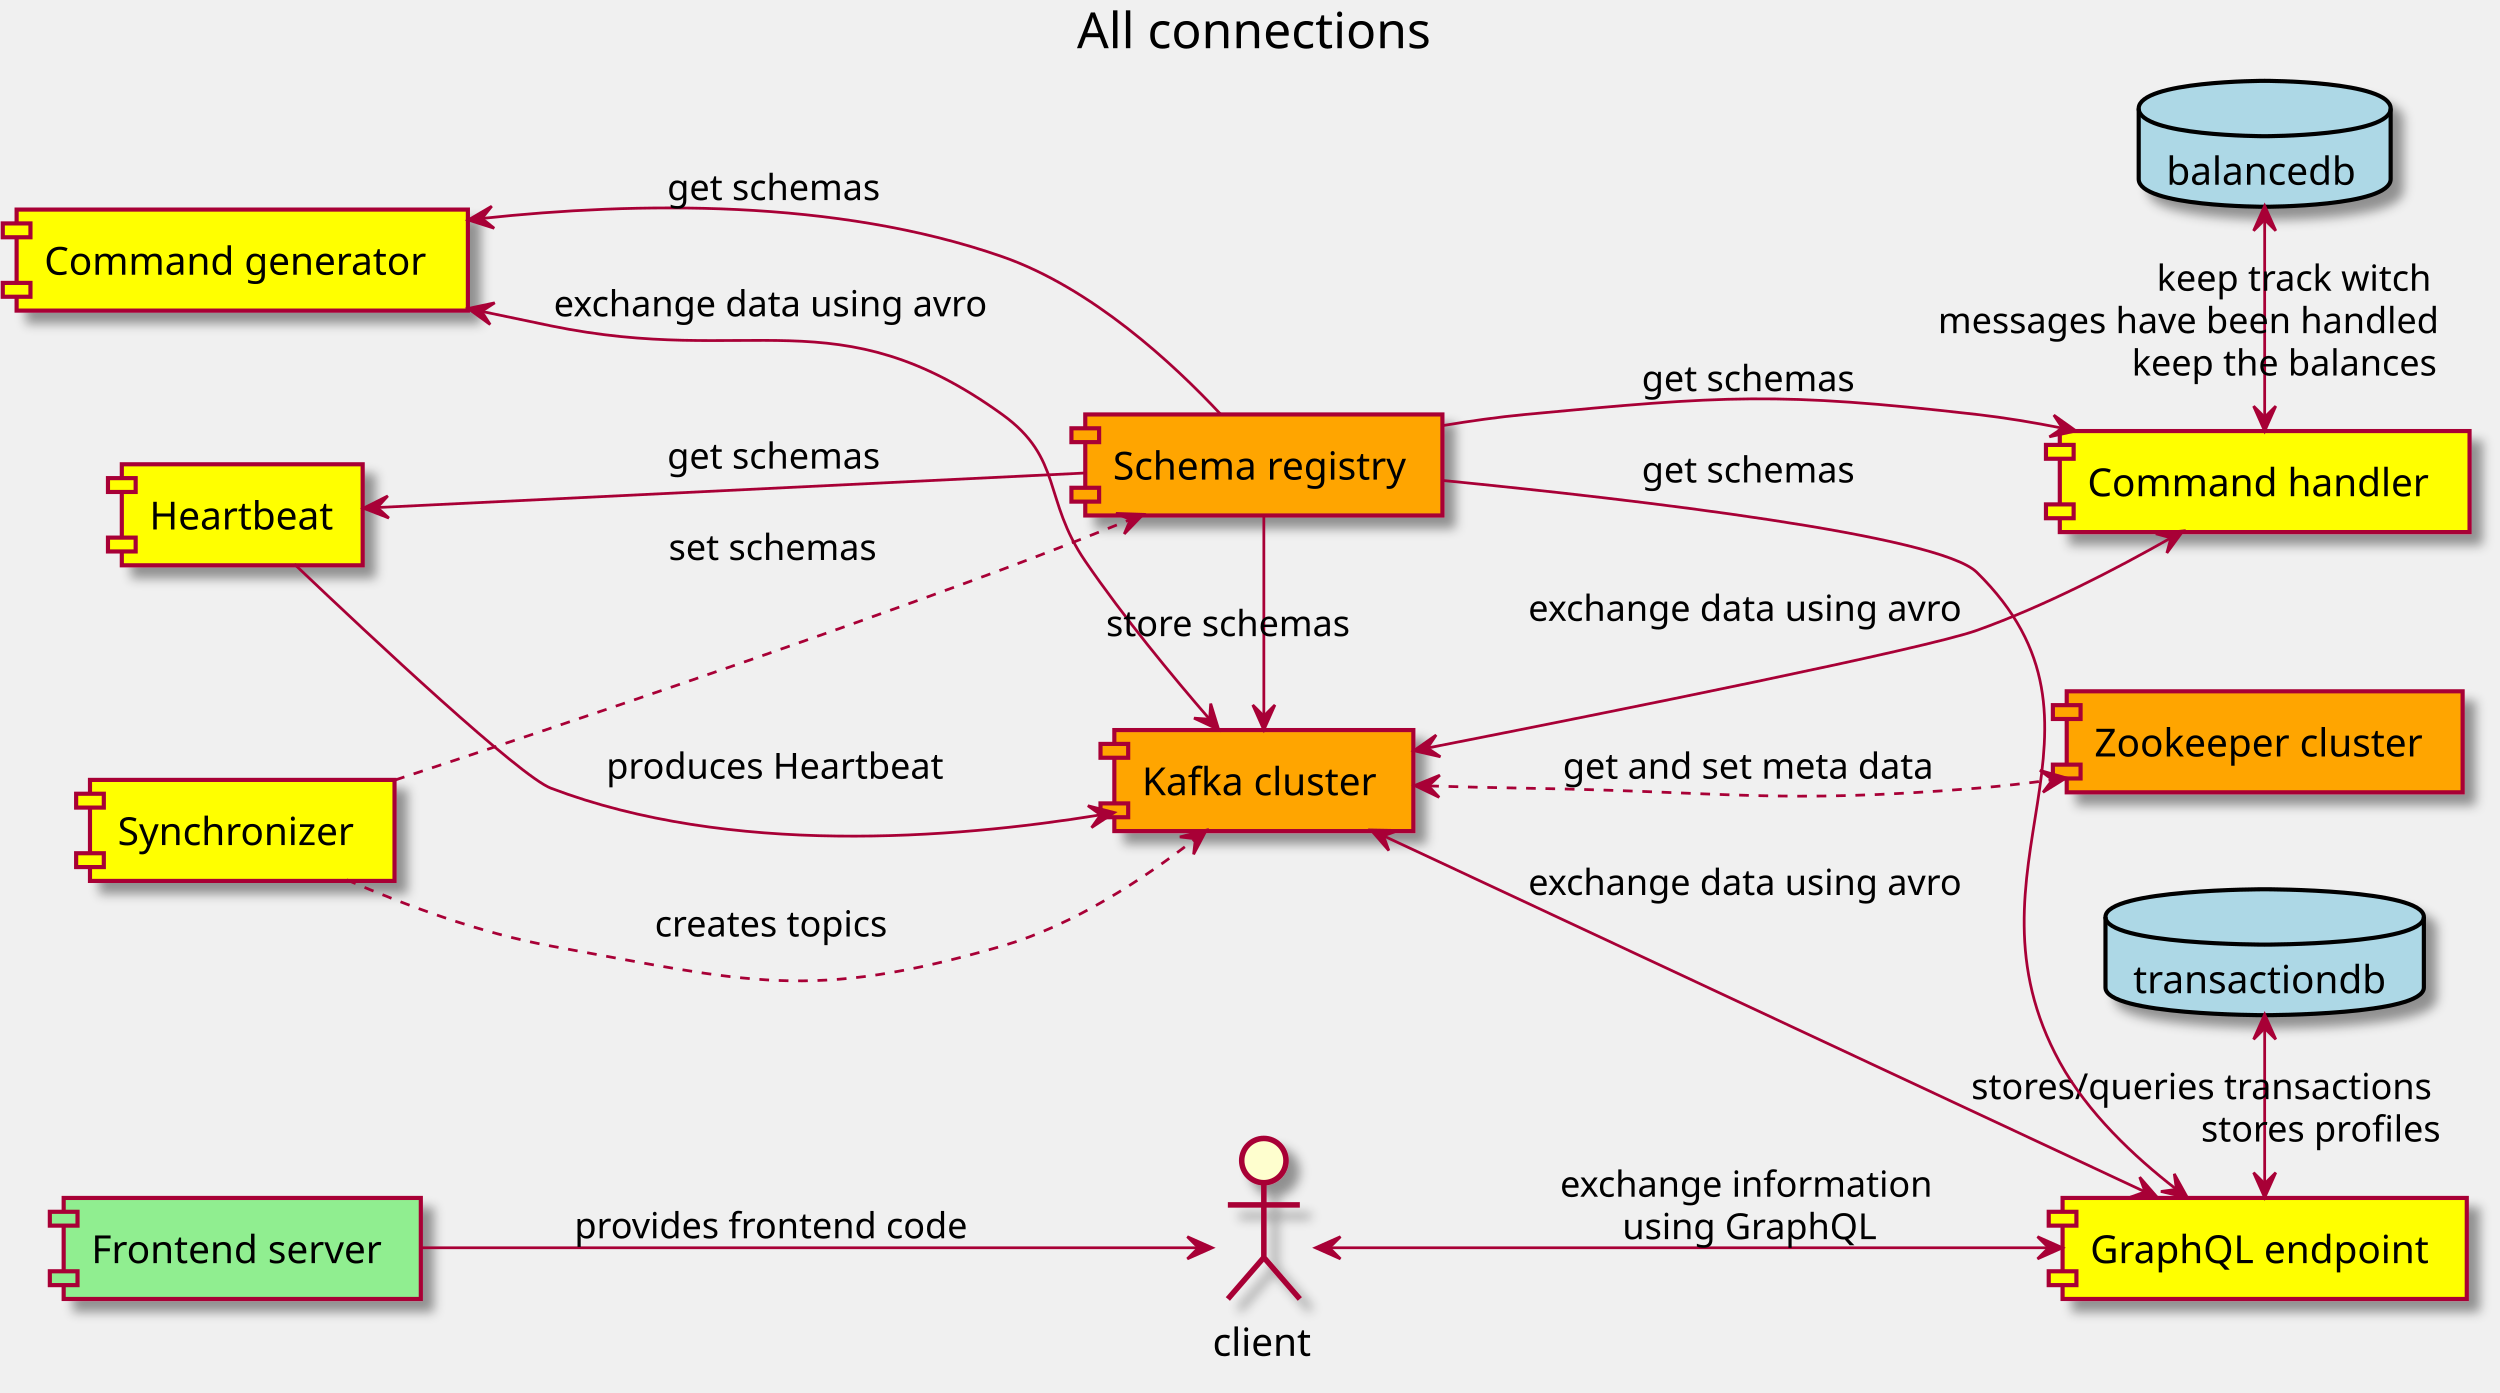
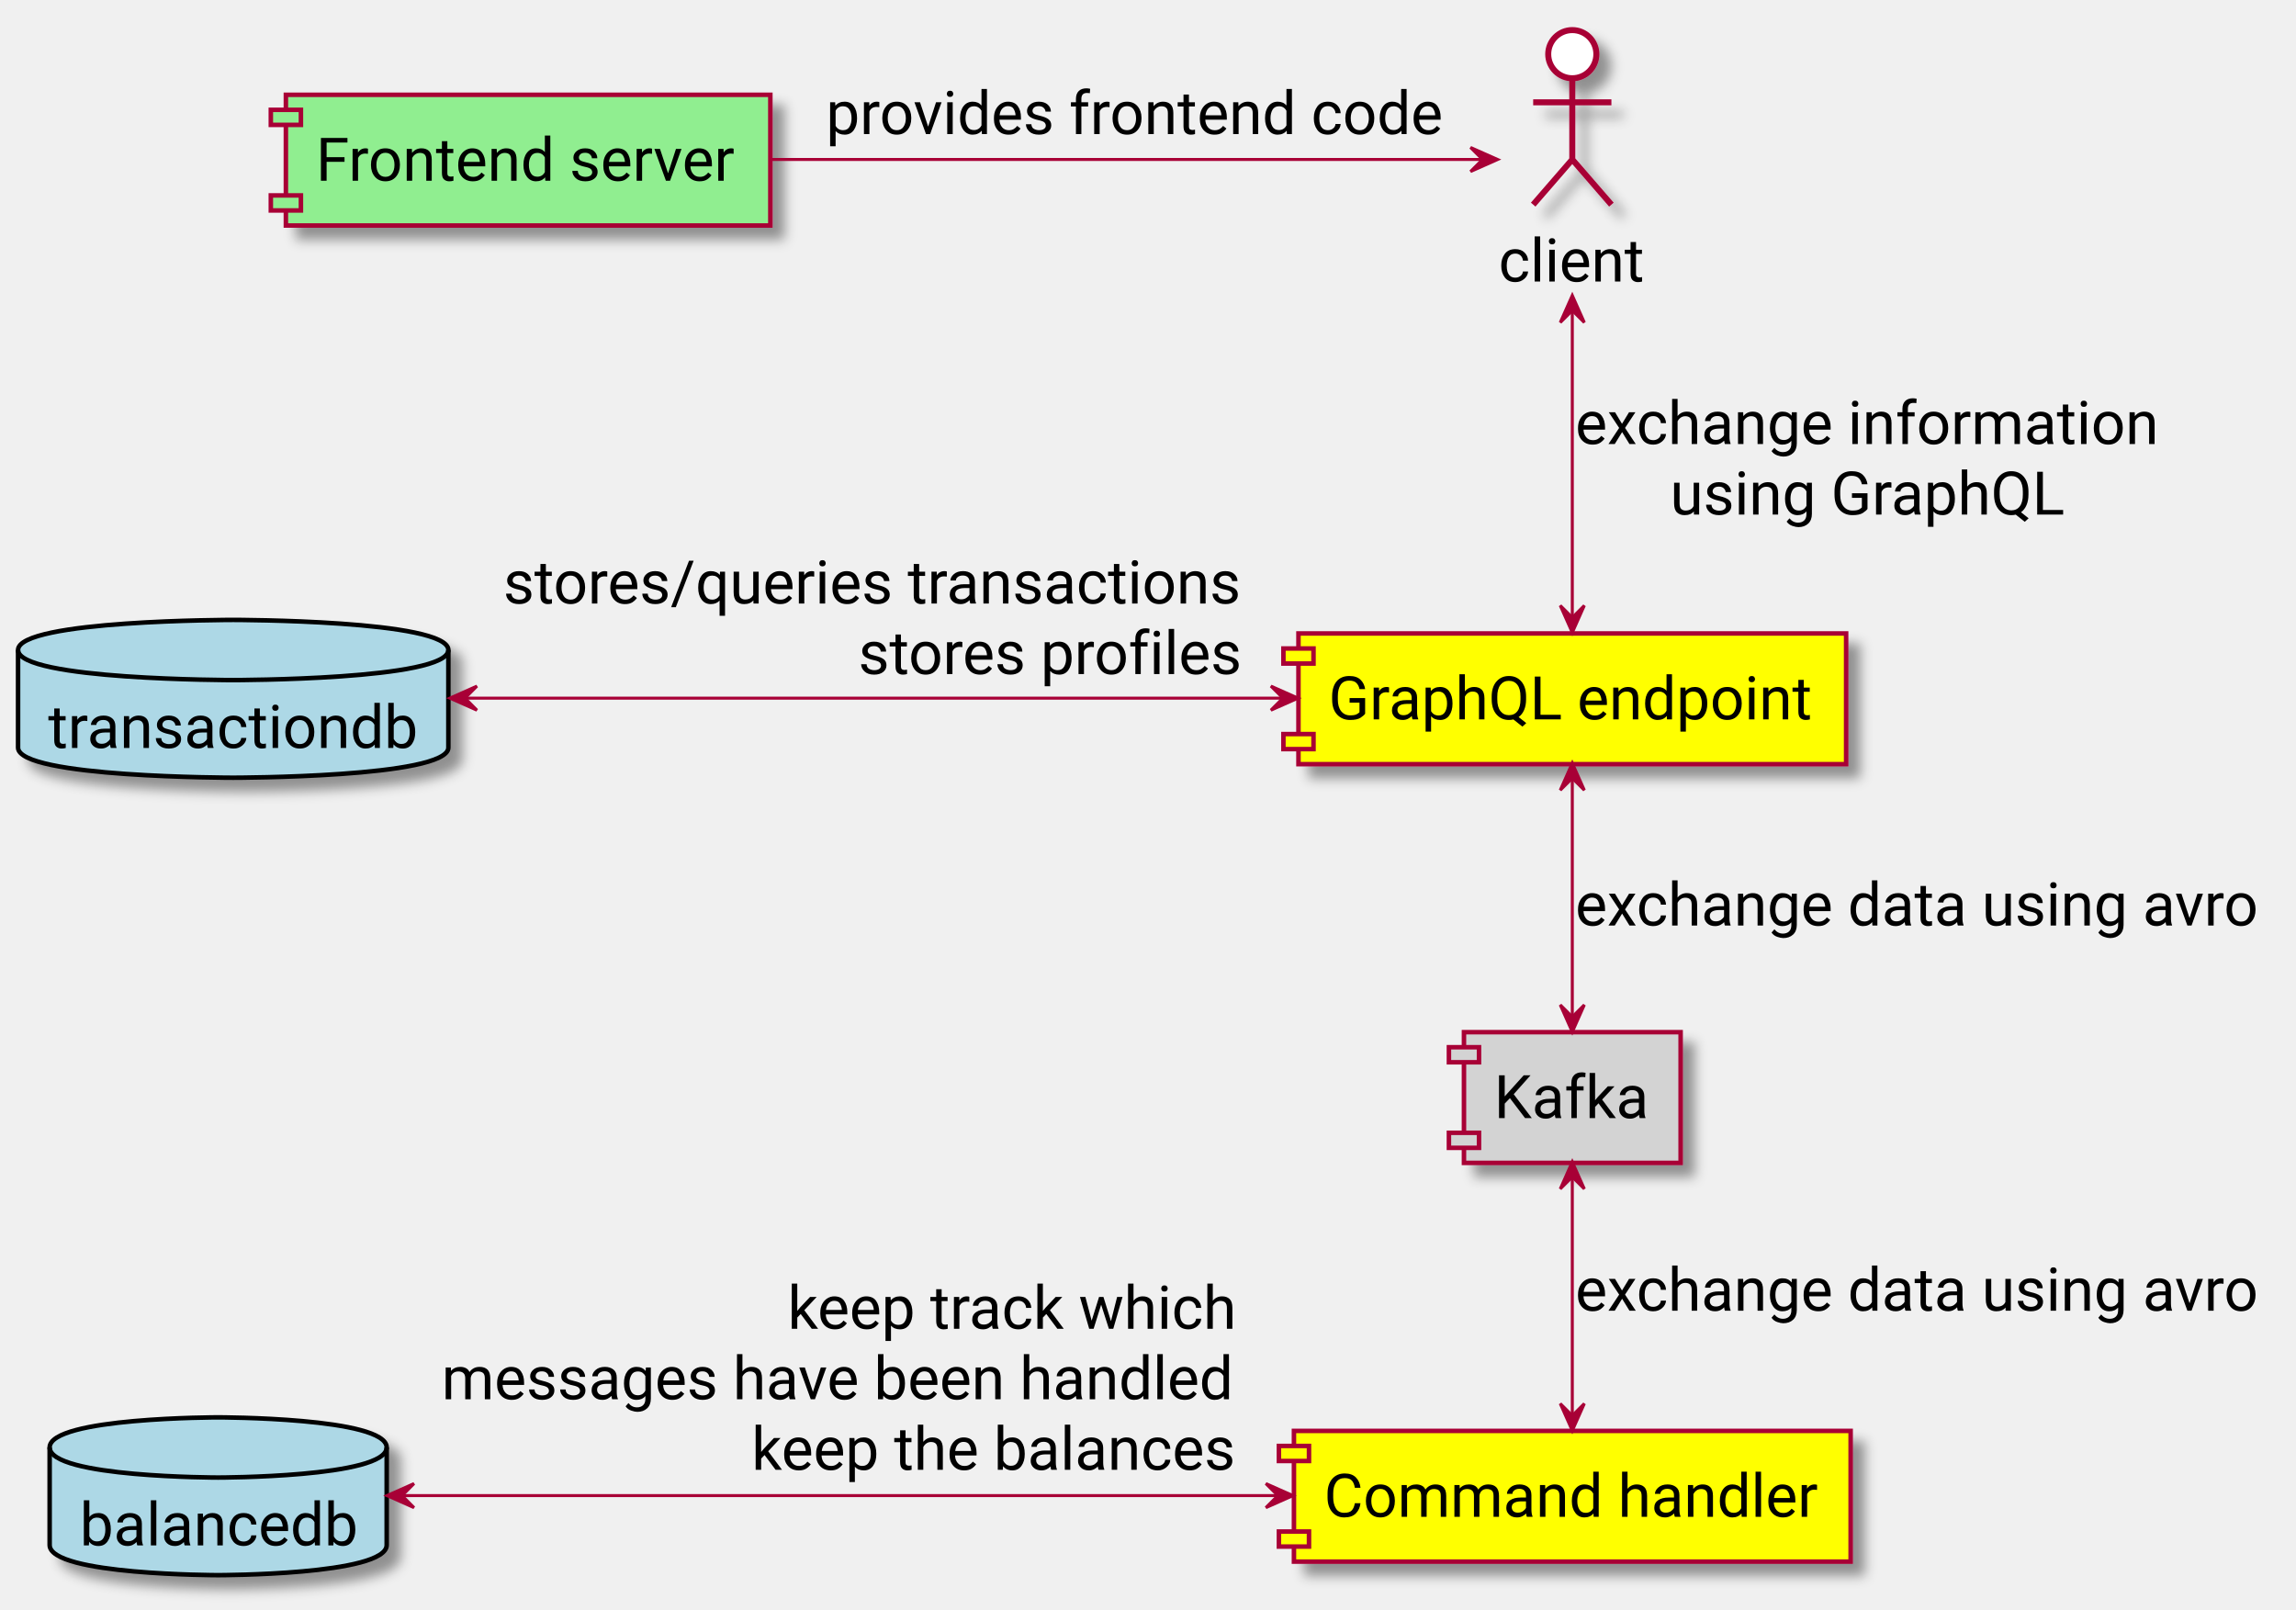
- <svg xmlns="http://www.w3.org/2000/svg" contentScriptType="application/ecmascript" contentStyleType="text/css" height="1006px" preserveAspectRatio="none" style="width:1806px;height:1006px;" version="1.1" viewBox="0 0 1806 1006" width="1806px" zoomAndPan="magnify">
+ <svg xmlns="http://www.w3.org/2000/svg" contentScriptType="application/ecmascript" contentStyleType="text/css" height="1070px" preserveAspectRatio="none" style="width:1526px;height:1070px;" version="1.1" viewBox="0 0 1526 1070" width="1526px" zoomAndPan="magnify">
  <defs>
-     <filter height="300%" id="f1dz2xjtz4exdh" width="300%" x="-1" y="-1">
+     <filter height="300%" id="f1wq3j7gvr6u9t" width="300%" x="-1" y="-1">
      <feGaussianBlur result="blurOut" stdDeviation="4.0" />
      <feColorMatrix in="blurOut" result="blurOut2" type="matrix" values="0 0 0 0 0 0 0 0 0 0 0 0 0 0 0 0 0 0 .4 0" />
      <feOffset dx="8.0" dy="8.0" in="blurOut2" result="blurOut3" />
      <feBlend in="SourceGraphic" in2="blurOut3" mode="normal" />
    </filter>
  </defs>
  <g>
-     <text fill="#000000" font-family="sans-serif" font-size="36" lengthAdjust="spacingAndGlyphs" textLength="264" x="778" y="34.805">All connections</text>
-     <rect fill="#FFA500" filter="url(#f1dz2xjtz4exdh)" height="72.977" style="stroke: #A80036; stroke-width: 3.0;" width="216" x="805" y="527.398" />
-     <rect fill="#FFA500" height="10" style="stroke: #A80036; stroke-width: 3.0;" width="20" x="795" y="537.398" />
-     <rect fill="#FFA500" height="10" style="stroke: #A80036; stroke-width: 3.0;" width="20" x="795" y="580.375" />
-     <text fill="#000000" font-family="sans-serif" font-size="28" lengthAdjust="spacingAndGlyphs" textLength="176" x="825" y="574.469">Kafka cluster</text>
-     <rect fill="#FFA500" filter="url(#f1dz2xjtz4exdh)" height="72.977" style="stroke: #A80036; stroke-width: 3.0;" width="286" x="1493" y="499.398" />
-     <rect fill="#FFA500" height="10" style="stroke: #A80036; stroke-width: 3.0;" width="20" x="1483" y="509.398" />
-     <rect fill="#FFA500" height="10" style="stroke: #A80036; stroke-width: 3.0;" width="20" x="1483" y="552.375" />
-     <text fill="#000000" font-family="sans-serif" font-size="28" lengthAdjust="spacingAndGlyphs" textLength="246" x="1513" y="546.469">Zookeeper cluster</text>
-     <rect fill="#FFA500" filter="url(#f1dz2xjtz4exdh)" height="72.977" style="stroke: #A80036; stroke-width: 3.0;" width="258" x="784" y="299.398" />
-     <rect fill="#FFA500" height="10" style="stroke: #A80036; stroke-width: 3.0;" width="20" x="774" y="309.398" />
-     <rect fill="#FFA500" height="10" style="stroke: #A80036; stroke-width: 3.0;" width="20" x="774" y="352.375" />
-     <text fill="#000000" font-family="sans-serif" font-size="28" lengthAdjust="spacingAndGlyphs" textLength="218" x="804" y="346.469">Schema registry</text>
-     <rect fill="#FFFF00" filter="url(#f1dz2xjtz4exdh)" height="72.977" style="stroke: #A80036; stroke-width: 3.0;" width="220" x="65" y="563.398" />
-     <rect fill="#FFFF00" height="10" style="stroke: #A80036; stroke-width: 3.0;" width="20" x="55" y="573.398" />
-     <rect fill="#FFFF00" height="10" style="stroke: #A80036; stroke-width: 3.0;" width="20" x="55" y="616.375" />
-     <text fill="#000000" font-family="sans-serif" font-size="28" lengthAdjust="spacingAndGlyphs" textLength="180" x="85" y="610.469">Synchronizer</text>
-     <rect fill="#FFFF00" filter="url(#f1dz2xjtz4exdh)" height="72.977" style="stroke: #A80036; stroke-width: 3.0;" width="174" x="88" y="335.398" />
-     <rect fill="#FFFF00" height="10" style="stroke: #A80036; stroke-width: 3.0;" width="20" x="78" y="345.398" />
-     <rect fill="#FFFF00" height="10" style="stroke: #A80036; stroke-width: 3.0;" width="20" x="78" y="388.375" />
-     <text fill="#000000" font-family="sans-serif" font-size="28" lengthAdjust="spacingAndGlyphs" textLength="134" x="108" y="382.469">Heartbeat</text>
-     <rect fill="#FFFF00" filter="url(#f1dz2xjtz4exdh)" height="72.977" style="stroke: #A80036; stroke-width: 3.0;" width="326" x="12" y="151.398" />
-     <rect fill="#FFFF00" height="10" style="stroke: #A80036; stroke-width: 3.0;" width="20" x="2" y="161.398" />
-     <rect fill="#FFFF00" height="10" style="stroke: #A80036; stroke-width: 3.0;" width="20" x="2" y="204.375" />
-     <text fill="#000000" font-family="sans-serif" font-size="28" lengthAdjust="spacingAndGlyphs" textLength="286" x="32" y="198.469">Command generator</text>
-     <rect fill="#FFFF00" filter="url(#f1dz2xjtz4exdh)" height="72.977" style="stroke: #A80036; stroke-width: 3.0;" width="296" x="1488" y="311.398" />
-     <rect fill="#FFFF00" height="10" style="stroke: #A80036; stroke-width: 3.0;" width="20" x="1478" y="321.398" />
-     <rect fill="#FFFF00" height="10" style="stroke: #A80036; stroke-width: 3.0;" width="20" x="1478" y="364.375" />
-     <text fill="#000000" font-family="sans-serif" font-size="28" lengthAdjust="spacingAndGlyphs" textLength="256" x="1508" y="358.469">Command handler</text>
-     <rect fill="#FFFF00" filter="url(#f1dz2xjtz4exdh)" height="72.977" style="stroke: #A80036; stroke-width: 3.0;" width="292" x="1490" y="865.398" />
-     <rect fill="#FFFF00" height="10" style="stroke: #A80036; stroke-width: 3.0;" width="20" x="1480" y="875.398" />
-     <rect fill="#FFFF00" height="10" style="stroke: #A80036; stroke-width: 3.0;" width="20" x="1480" y="918.375" />
-     <text fill="#000000" font-family="sans-serif" font-size="28" lengthAdjust="spacingAndGlyphs" textLength="252" x="1510" y="912.469">GraphQL endpoint</text>
-     <rect fill="#90EE90" filter="url(#f1dz2xjtz4exdh)" height="72.977" style="stroke: #A80036; stroke-width: 3.0;" width="258" x="46" y="865.398" />
-     <rect fill="#90EE90" height="10" style="stroke: #A80036; stroke-width: 3.0;" width="20" x="36" y="875.398" />
-     <rect fill="#90EE90" height="10" style="stroke: #A80036; stroke-width: 3.0;" width="20" x="36" y="918.375" />
-     <text fill="#000000" font-family="sans-serif" font-size="28" lengthAdjust="spacingAndGlyphs" textLength="218" x="66" y="912.469">Frontend server</text>
-     <ellipse cx="913" cy="838.398" fill="#FEFECE" filter="url(#f1dz2xjtz4exdh)" rx="16" ry="16" style="stroke: #A80036; stroke-width: 4.0;" />
-     <path d="M913,854.398 L913,908.398 M887,870.398 L939,870.398 M913,908.398 L887,938.398 M913,908.398 L939,938.398 " fill="none" filter="url(#f1dz2xjtz4exdh)" style="stroke: #A80036; stroke-width: 4.0;" />
-     <text fill="#000000" font-family="sans-serif" font-size="28" lengthAdjust="spacingAndGlyphs" textLength="74" x="876" y="979.469">client</text>
-     <path d="M1545,78.398 C1545,58.398 1636,58.398 1636,58.398 C1636,58.398 1727,58.398 1727,78.398 L1727,129.375 C1727,149.375 1636,149.375 1636,149.375 C1636,149.375 1545,149.375 1545,129.375 L1545,78.398 " fill="#ADD8E6" filter="url(#f1dz2xjtz4exdh)" style="stroke: #000000; stroke-width: 3.0;" />
-     <path d="M1545,78.398 C1545,98.398 1636,98.398 1636,98.398 C1636,98.398 1727,98.398 1727,78.398 " fill="none" style="stroke: #000000; stroke-width: 3.0;" />
-     <text fill="#000000" font-family="sans-serif" font-size="28" lengthAdjust="spacingAndGlyphs" textLength="142" x="1565" y="133.469">balancedb</text>
-     <path d="M1521,662.398 C1521,642.398 1636,642.398 1636,642.398 C1636,642.398 1751,642.398 1751,662.398 L1751,713.375 C1751,733.375 1636,733.375 1636,733.375 C1636,733.375 1521,733.375 1521,713.375 L1521,662.398 " fill="#ADD8E6" filter="url(#f1dz2xjtz4exdh)" style="stroke: #000000; stroke-width: 3.0;" />
-     <path d="M1521,662.398 C1521,682.398 1636,682.398 1636,682.398 C1636,682.398 1751,682.398 1751,662.398 " fill="none" style="stroke: #000000; stroke-width: 3.0;" />
-     <text fill="#000000" font-family="sans-serif" font-size="28" lengthAdjust="spacingAndGlyphs" textLength="190" x="1541" y="717.469">transactiondb</text>
-     <path d="M285.492,563.451 C396.789,526.8 573.157,467.51 724,411.398 C754.078,400.21 786.58,387.404 816.008,375.533 " fill="none" id="sy-sr" style="stroke: #A80036; stroke-width: 2.0; stroke-dasharray: 7.0,7.0;" />
-     <polygon fill="#A80036" points="825.862,371.547,806.175,370.881,816.591,375.297,812.175,385.714,825.862,371.547" style="stroke: #A80036; stroke-width: 2.0;" />
-     <text fill="#000000" font-family="sans-serif" font-size="26" lengthAdjust="spacingAndGlyphs" textLength="156" x="483" y="404.535">set schemas</text>
-     <path d="M250.452,635.597 C292.763,653.89 347.123,674.134 398,683.398 C540.545,709.355 584.868,723.836 724,683.398 C776.048,668.271 827.475,634.016 863.513,605.961 " fill="none" id="sy-kc" style="stroke: #A80036; stroke-width: 2.0; stroke-dasharray: 7.0,7.0;" />
-     <polygon fill="#A80036" points="871.419,599.713,852.336,604.597,863.573,605.913,862.257,617.15,871.419,599.713" style="stroke: #A80036; stroke-width: 2.0;" />
-     <text fill="#000000" font-family="sans-serif" font-size="26" lengthAdjust="spacingAndGlyphs" textLength="176" x="473" y="676.535">creates topics</text>
-     <path d="M304.394,901.398 C471.391,901.398 753.737,901.398 865.452,901.398 " fill="none" id="fs-cl" style="stroke: #A80036; stroke-width: 2.0;" />
-     <polygon fill="#A80036" points="875.721,901.398,857.721,893.398,865.721,901.398,857.721,909.398,875.721,901.398" style="stroke: #A80036; stroke-width: 2.0;" />
-     <text fill="#000000" font-family="sans-serif" font-size="26" lengthAdjust="spacingAndGlyphs" textLength="292" x="415" y="894.535">provides frontend code</text>
-     <path d="M960.716,901.398 C1064.4,901.398 1314.174,901.398 1479.148,901.398 " fill="none" id="cl-ge" style="stroke: #A80036; stroke-width: 2.0;" />
-     <polygon fill="#A80036" points="1489.89,901.398,1471.89,893.398,1479.89,901.398,1471.89,909.398,1489.89,901.398" style="stroke: #A80036; stroke-width: 2.0;" />
-     <polygon fill="#A80036" points="950.349,901.398,968.349,909.398,960.349,901.398,968.349,893.398,950.349,901.398" style="stroke: #A80036; stroke-width: 2.0;" />
-     <text fill="#000000" font-family="sans-serif" font-size="26" lengthAdjust="spacingAndGlyphs" textLength="276" x="1127" y="864.535">exchange information</text>
-     <text fill="#000000" font-family="sans-serif" font-size="26" lengthAdjust="spacingAndGlyphs" textLength="186" x="1172" y="895.156">using GraphQL</text>
-     <path d="M1032.452,567.765 C1055.525,568.446 1079.512,569.042 1102,569.398 C1246.871,571.697 1283.586,581.124 1428,569.398 C1445.694,567.962 1464.152,565.849 1482.448,563.367 " fill="none" id="kc-zc" style="stroke: #A80036; stroke-width: 2.0; stroke-dasharray: 7.0,7.0;" />
-     <polygon fill="#A80036" points="1492.591,561.952,1473.658,556.516,1482.687,563.334,1475.869,572.362,1492.591,561.952" style="stroke: #A80036; stroke-width: 2.0;" />
-     <polygon fill="#A80036" points="1021.924,567.447,1039.673,575.988,1031.919,567.749,1040.157,559.995,1021.924,567.447" style="stroke: #A80036; stroke-width: 2.0;" />
-     <text fill="#000000" font-family="sans-serif" font-size="26" lengthAdjust="spacingAndGlyphs" textLength="272" x="1129" y="562.535">get and set meta data</text>
-     <path d="M348.528,225.071 C365.239,228.602 381.939,232.094 398,235.398 C542.625,265.157 604.239,213.031 724,299.398 C767.908,331.063 753.438,360.716 784,405.398 C811.645,445.817 847.063,488.671 873.791,519.536 " fill="none" id="cg-kc" style="stroke: #A80036; stroke-width: 2.0;" />
-     <polygon fill="#A80036" points="880.389,527.116,874.606,508.286,873.824,519.573,862.537,518.791,880.389,527.116" style="stroke: #A80036; stroke-width: 2.0;" />
-     <polygon fill="#A80036" points="338.127,222.868,354.079,234.424,347.91,224.94,357.394,218.771,338.127,222.868" style="stroke: #A80036; stroke-width: 2.0;" />
-     <text fill="#000000" font-family="sans-serif" font-size="26" lengthAdjust="spacingAndGlyphs" textLength="322" x="400" y="228.535">exchange data using avro</text>
-     <path d="M1031.312,540.35 C1171.561,512.752 1391.03,468.593 1428,455.398 C1476.809,437.978 1528.537,411.159 1568.198,388.604 " fill="none" id="kc-ch" style="stroke: #A80036; stroke-width: 2.0;" />
-     <polygon fill="#A80036" points="1576.983,383.566,1557.389,385.581,1568.309,388.541,1565.349,399.461,1576.983,383.566" style="stroke: #A80036; stroke-width: 2.0;" />
-     <polygon fill="#A80036" points="1021.355,542.308,1040.56,546.685,1031.167,540.379,1037.473,530.986,1021.355,542.308" style="stroke: #A80036; stroke-width: 2.0;" />
-     <text fill="#000000" font-family="sans-serif" font-size="26" lengthAdjust="spacingAndGlyphs" textLength="322" x="1104" y="448.535">exchange data using avro</text>
-     <path d="M999.538,603.854 C1138.42,668.782 1409.564,795.541 1548.841,860.652 " fill="none" id="kc-ge" style="stroke: #A80036; stroke-width: 2.0;" />
-     <polygon fill="#A80036" points="1558.637,865.231,1545.719,850.361,1549.578,860.996,1538.943,864.855,1558.637,865.231" style="stroke: #A80036; stroke-width: 2.0;" />
-     <polygon fill="#A80036" points="990.374,599.57,1003.292,614.441,999.433,603.806,1010.068,599.946,990.374,599.57" style="stroke: #A80036; stroke-width: 2.0;" />
-     <text fill="#000000" font-family="sans-serif" font-size="26" lengthAdjust="spacingAndGlyphs" textLength="322" x="1104" y="646.535">exchange data using avro</text>
-     <path d="M212.713,407.568 C270.275,462.354 375.736,560.941 398,569.398 C526.954,618.385 687.514,606.151 794.755,588.693 " fill="none" id="hb-kc" style="stroke: #A80036; stroke-width: 2.0;" />
-     <polygon fill="#A80036" points="804.964,586.989,785.892,582.062,795.1,588.636,788.527,597.844,804.964,586.989" style="stroke: #A80036; stroke-width: 2.0;" />
-     <text fill="#000000" font-family="sans-serif" font-size="26" lengthAdjust="spacingAndGlyphs" textLength="246" x="438" y="562.535">produces Heartbeat</text>
-     <path d="M1636,158.722 C1636,201.77 1636,260.805 1636,301.311 " fill="none" id="pgb-ch" style="stroke: #A80036; stroke-width: 2.0;" />
-     <polygon fill="#A80036" points="1636,311.395,1644,293.395,1636,301.395,1628,293.395,1636,311.395" style="stroke: #A80036; stroke-width: 2.0;" />
-     <polygon fill="#A80036" points="1636,148.694,1628,166.694,1636,158.694,1644,166.694,1636,148.694" style="stroke: #A80036; stroke-width: 2.0;" />
-     <text fill="#000000" font-family="sans-serif" font-size="26" lengthAdjust="spacingAndGlyphs" textLength="208" x="1558" y="210.035">keep track witch</text>
-     <text fill="#000000" font-family="sans-serif" font-size="26" lengthAdjust="spacingAndGlyphs" textLength="366" x="1400" y="240.656">messages have been handled</text>
-     <text fill="#000000" font-family="sans-serif" font-size="26" lengthAdjust="spacingAndGlyphs" textLength="226" x="1540" y="271.277">keep the balances</text>
-     <path d="M1636,743.222 C1636,777.75 1636,821.579 1636,854.34 " fill="none" id="pgt-ge" style="stroke: #A80036; stroke-width: 2.0;" />
-     <polygon fill="#A80036" points="1636,865.096,1644,847.096,1636,855.096,1628,847.096,1636,865.096" style="stroke: #A80036; stroke-width: 2.0;" />
-     <polygon fill="#A80036" points="1636,732.827,1628,750.827,1636,742.827,1644,750.827,1636,732.827" style="stroke: #A80036; stroke-width: 2.0;" />
-     <text fill="#000000" font-family="sans-serif" font-size="26" lengthAdjust="spacingAndGlyphs" textLength="348" x="1424" y="794.035">stores/queries transactions</text>
-     <text fill="#000000" font-family="sans-serif" font-size="26" lengthAdjust="spacingAndGlyphs" textLength="182" x="1590" y="824.656">stores profiles</text>
-     <path d="M1042.166,307.458 C1062.114,304.112 1082.546,301.235 1102,299.398 C1246.248,285.783 1284.042,283.003 1428,299.398 C1448.094,301.687 1469.073,305.181 1489.646,309.262 " fill="none" id="sr-ch" style="stroke: #A80036; stroke-width: 2.0;" />
-     <polygon fill="#A80036" points="1499.707,311.31,1483.665,299.88,1489.908,309.316,1480.473,315.559,1499.707,311.31" style="stroke: #A80036; stroke-width: 2.0;" />
-     <text fill="#000000" font-family="sans-serif" font-size="26" lengthAdjust="spacingAndGlyphs" textLength="158" x="1186" y="282.535">get schemas</text>
-     <path d="M1042.205,347.086 C1185.674,361.28 1400.788,386.661 1428,413.398 C1541.826,525.24 1411.292,627.467 1488,767.398 C1507.951,803.793 1541.618,835.458 1571.805,858.855 " fill="none" id="sr-ge" style="stroke: #A80036; stroke-width: 2.0;" />
-     <polygon fill="#A80036" points="1580.213,865.232,1570.706,847.981,1572.245,859.189,1561.037,860.729,1580.213,865.232" style="stroke: #A80036; stroke-width: 2.0;" />
-     <text fill="#000000" font-family="sans-serif" font-size="26" lengthAdjust="spacingAndGlyphs" textLength="158" x="1186" y="348.535">get schemas</text>
-     <path d="M913,372.112 C913,411.47 913,474.055 913,516.845 " fill="none" id="sr-kc" style="stroke: #A80036; stroke-width: 2.0;" />
-     <polygon fill="#A80036" points="913,527.271,921,509.271,913,517.271,905,509.271,913,527.271" style="stroke: #A80036; stroke-width: 2.0;" />
-     <text fill="#000000" font-family="sans-serif" font-size="26" lengthAdjust="spacingAndGlyphs" textLength="182" x="799" y="459.535">store schemas</text>
-     <path d="M272.602,366.637 C403.845,360.235 637.54,348.835 783.407,341.72 " fill="none" id="hb-sr" style="stroke: #A80036; stroke-width: 2.0;" />
-     <polygon fill="#A80036" points="262.556,367.127,280.925,374.241,272.545,366.64,280.145,358.26,262.556,367.127" style="stroke: #A80036; stroke-width: 2.0;" />
-     <text fill="#000000" font-family="sans-serif" font-size="26" lengthAdjust="spacingAndGlyphs" textLength="158" x="482" y="338.535">get schemas</text>
-     <path d="M348.817,157.741 C459.308,145.864 603.68,143.454 724,185.398 C788.476,207.875 847.469,262.541 881.821,299.292 " fill="none" id="cg-sr" style="stroke: #A80036; stroke-width: 2.0;" />
-     <polygon fill="#A80036" points="338.233,158.918,357.007,164.878,348.171,157.812,355.237,148.976,338.233,158.918" style="stroke: #A80036; stroke-width: 2.0;" />
-     <text fill="#000000" font-family="sans-serif" font-size="26" lengthAdjust="spacingAndGlyphs" textLength="158" x="482" y="144.535">get schemas</text>
+     <path d="M33,962 C33,942 145,942 145,942 C145,942 257,942 257,962 L257,1026.875 C257,1046.875 145,1046.875 145,1046.875 C145,1046.875 33,1046.875 33,1026.875 L33,962 " fill="#ADD8E6" filter="url(#f1wq3j7gvr6u9t)" style="stroke: #000000; stroke-width: 3.0;" />
+     <path d="M33,962 C33,982 145,982 145,982 C145,982 257,982 257,962 " fill="none" style="stroke: #000000; stroke-width: 3.0;" />
+     <text fill="#000000" font-family="Roboto" font-size="40" lengthAdjust="spacingAndGlyphs" textLength="184" x="53" y="1027.109">balancedb</text>
+     <path d="M12,432 C12,412 155,412 155,412 C155,412 298,412 298,432 L298,496.875 C298,516.875 155,516.875 155,516.875 C155,516.875 12,516.875 12,496.875 L12,432 " fill="#ADD8E6" filter="url(#f1wq3j7gvr6u9t)" style="stroke: #000000; stroke-width: 3.0;" />
+     <path d="M12,432 C12,452 155,452 155,452 C155,452 298,452 298,432 " fill="none" style="stroke: #000000; stroke-width: 3.0;" />
+     <text fill="#000000" font-family="Roboto" font-size="40" lengthAdjust="spacingAndGlyphs" textLength="246" x="32" y="497.109">transactiondb</text>
+     <rect fill="#D3D3D3" filter="url(#f1wq3j7gvr6u9t)" height="86.875" style="stroke: #A80036; stroke-width: 3.0;" width="144" x="973" y="686" />
+     <rect fill="#D3D3D3" height="10" style="stroke: #A80036; stroke-width: 3.0;" width="20" x="963" y="696" />
+     <rect fill="#D3D3D3" height="10" style="stroke: #A80036; stroke-width: 3.0;" width="20" x="963" y="752.875" />
+     <text fill="#000000" font-family="Roboto" font-size="40" lengthAdjust="spacingAndGlyphs" textLength="104" x="993" y="743.109">Kafka</text>
+     <rect fill="#FFFF00" filter="url(#f1wq3j7gvr6u9t)" height="86.875" style="stroke: #A80036; stroke-width: 3.0;" width="370" x="860" y="951" />
+     <rect fill="#FFFF00" height="10" style="stroke: #A80036; stroke-width: 3.0;" width="20" x="850" y="961" />
+     <rect fill="#FFFF00" height="10" style="stroke: #A80036; stroke-width: 3.0;" width="20" x="850" y="1017.875" />
+     <text fill="#000000" font-family="Roboto" font-size="40" lengthAdjust="spacingAndGlyphs" textLength="330" x="880" y="1008.109">Command handler</text>
+     <rect fill="#FFFF00" filter="url(#f1wq3j7gvr6u9t)" height="86.875" style="stroke: #A80036; stroke-width: 3.0;" width="364" x="863" y="421" />
+     <rect fill="#FFFF00" height="10" style="stroke: #A80036; stroke-width: 3.0;" width="20" x="853" y="431" />
+     <rect fill="#FFFF00" height="10" style="stroke: #A80036; stroke-width: 3.0;" width="20" x="853" y="487.875" />
+     <text fill="#000000" font-family="Roboto" font-size="40" lengthAdjust="spacingAndGlyphs" textLength="324" x="883" y="478.109">GraphQL endpoint</text>
+     <rect fill="#90EE90" filter="url(#f1wq3j7gvr6u9t)" height="86.875" style="stroke: #A80036; stroke-width: 3.0;" width="322" x="190" y="63" />
+     <rect fill="#90EE90" height="10" style="stroke: #A80036; stroke-width: 3.0;" width="20" x="180" y="73" />
+     <rect fill="#90EE90" height="10" style="stroke: #A80036; stroke-width: 3.0;" width="20" x="180" y="129.875" />
+     <text fill="#000000" font-family="Roboto" font-size="40" lengthAdjust="spacingAndGlyphs" textLength="282" x="210" y="120.109">Frontend server</text>
+     <ellipse cx="1045" cy="36" fill="#FFFFFF" filter="url(#f1wq3j7gvr6u9t)" rx="16" ry="16" style="stroke: #A80036; stroke-width: 4.0;" />
+     <path d="M1045,52 L1045,106 M1019,68 L1071,68 M1045,106 L1019,136 M1045,106 L1071,136 " fill="none" filter="url(#f1wq3j7gvr6u9t)" style="stroke: #A80036; stroke-width: 4.0;" />
+     <text fill="#000000" font-family="Roboto" font-size="40" lengthAdjust="spacingAndGlyphs" textLength="98" x="996" y="187.109">client</text>
+     <path d="M267.962,994 C417.583,994 672.074,994 848.867,994 " fill="none" id="pgb-ch" style="stroke: #A80036; stroke-width: 2.0;" />
+     <polygon fill="#A80036" points="859.338,994,841.338,986,849.338,994,841.338,1002,859.338,994" style="stroke: #A80036; stroke-width: 2.0;" />
+     <polygon fill="#A80036" points="257.166,994,275.166,1002,267.166,994,275.166,986,257.166,994" style="stroke: #A80036; stroke-width: 2.0;" />
+     <text fill="#000000" font-family="Roboto" font-size="40" lengthAdjust="spacingAndGlyphs" textLength="300" x="523.5" y="883.109">keep track which</text>
+     <text fill="#000000" font-family="Roboto" font-size="40" lengthAdjust="spacingAndGlyphs" textLength="530" x="293.5" y="929.984">messages have been handled</text>
+     <text fill="#000000" font-family="Roboto" font-size="40" lengthAdjust="spacingAndGlyphs" textLength="324" x="499.5" y="976.859">keep the balances</text>
+     <path d="M308.999,464 C459.597,464 689.38,464 852.079,464 " fill="none" id="pgt-ge" style="stroke: #A80036; stroke-width: 2.0;" />
+     <polygon fill="#A80036" points="862.697,464,844.697,456,852.697,464,844.697,472,862.697,464" style="stroke: #A80036; stroke-width: 2.0;" />
+     <polygon fill="#A80036" points="298.983,464,316.983,472,308.983,464,316.983,456,298.983,464" style="stroke: #A80036; stroke-width: 2.0;" />
+     <text fill="#000000" font-family="Roboto" font-size="40" lengthAdjust="spacingAndGlyphs" textLength="492" x="334.5" y="401.109">stores/queries transactions</text>
+     <text fill="#000000" font-family="Roboto" font-size="40" lengthAdjust="spacingAndGlyphs" textLength="256" x="570.5" y="447.984">stores profiles</text>
+     <path d="M512.836,106 C663.857,106 881.052,106 985.054,106 " fill="none" id="fs-&gt;cl" style="stroke: #A80036; stroke-width: 2.0;" />
+     <polygon fill="#A80036" points="995.361,106,977.361,98,985.361,106,977.361,114,995.361,106" style="stroke: #A80036; stroke-width: 2.0;" />
+     <text fill="#000000" font-family="Roboto" font-size="40" lengthAdjust="spacingAndGlyphs" textLength="410" x="549" y="89.109">provides frontend code</text>
+     <path d="M1045,206.577 C1045,272.612 1045,356.394 1045,410.11 " fill="none" id="cl-ge" style="stroke: #A80036; stroke-width: 2.0;" />
+     <polygon fill="#A80036" points="1045,420.438,1053,402.438,1045,410.438,1037,402.438,1045,420.438" style="stroke: #A80036; stroke-width: 2.0;" />
+     <polygon fill="#A80036" points="1045,196.339,1037,214.339,1045,206.339,1053,214.339,1045,196.339" style="stroke: #A80036; stroke-width: 2.0;" />
+     <text fill="#000000" font-family="Roboto" font-size="40" lengthAdjust="spacingAndGlyphs" textLength="390" x="1047" y="295.109">exchange information</text>
+     <text fill="#000000" font-family="Roboto" font-size="40" lengthAdjust="spacingAndGlyphs" textLength="264" x="1110" y="341.984">using GraphQL</text>
+     <path d="M1045,782.374 C1045,828.466 1045,894.717 1045,940.767 " fill="none" id="ka-ch" style="stroke: #A80036; stroke-width: 2.0;" />
+     <polygon fill="#A80036" points="1045,950.852,1053,932.852,1045,940.852,1037,932.852,1045,950.852" style="stroke: #A80036; stroke-width: 2.0;" />
+     <polygon fill="#A80036" points="1045,772.167,1037,790.167,1045,782.167,1053,790.167,1045,772.167" style="stroke: #A80036; stroke-width: 2.0;" />
+     <text fill="#000000" font-family="Roboto" font-size="40" lengthAdjust="spacingAndGlyphs" textLength="456" x="1047" y="871.109">exchange data using avro</text>
+     <path d="M1045,517.374 C1045,563.466 1045,629.717 1045,675.767 " fill="none" id="ge-ka" style="stroke: #A80036; stroke-width: 2.0;" />
+     <polygon fill="#A80036" points="1045,685.852,1053,667.852,1045,675.852,1037,667.852,1045,685.852" style="stroke: #A80036; stroke-width: 2.0;" />
+     <polygon fill="#A80036" points="1045,507.167,1037,525.167,1045,517.167,1053,525.167,1045,507.167" style="stroke: #A80036; stroke-width: 2.0;" />
+     <text fill="#000000" font-family="Roboto" font-size="40" lengthAdjust="spacingAndGlyphs" textLength="456" x="1047" y="615.109">exchange data using avro</text>
  </g>
</svg>
